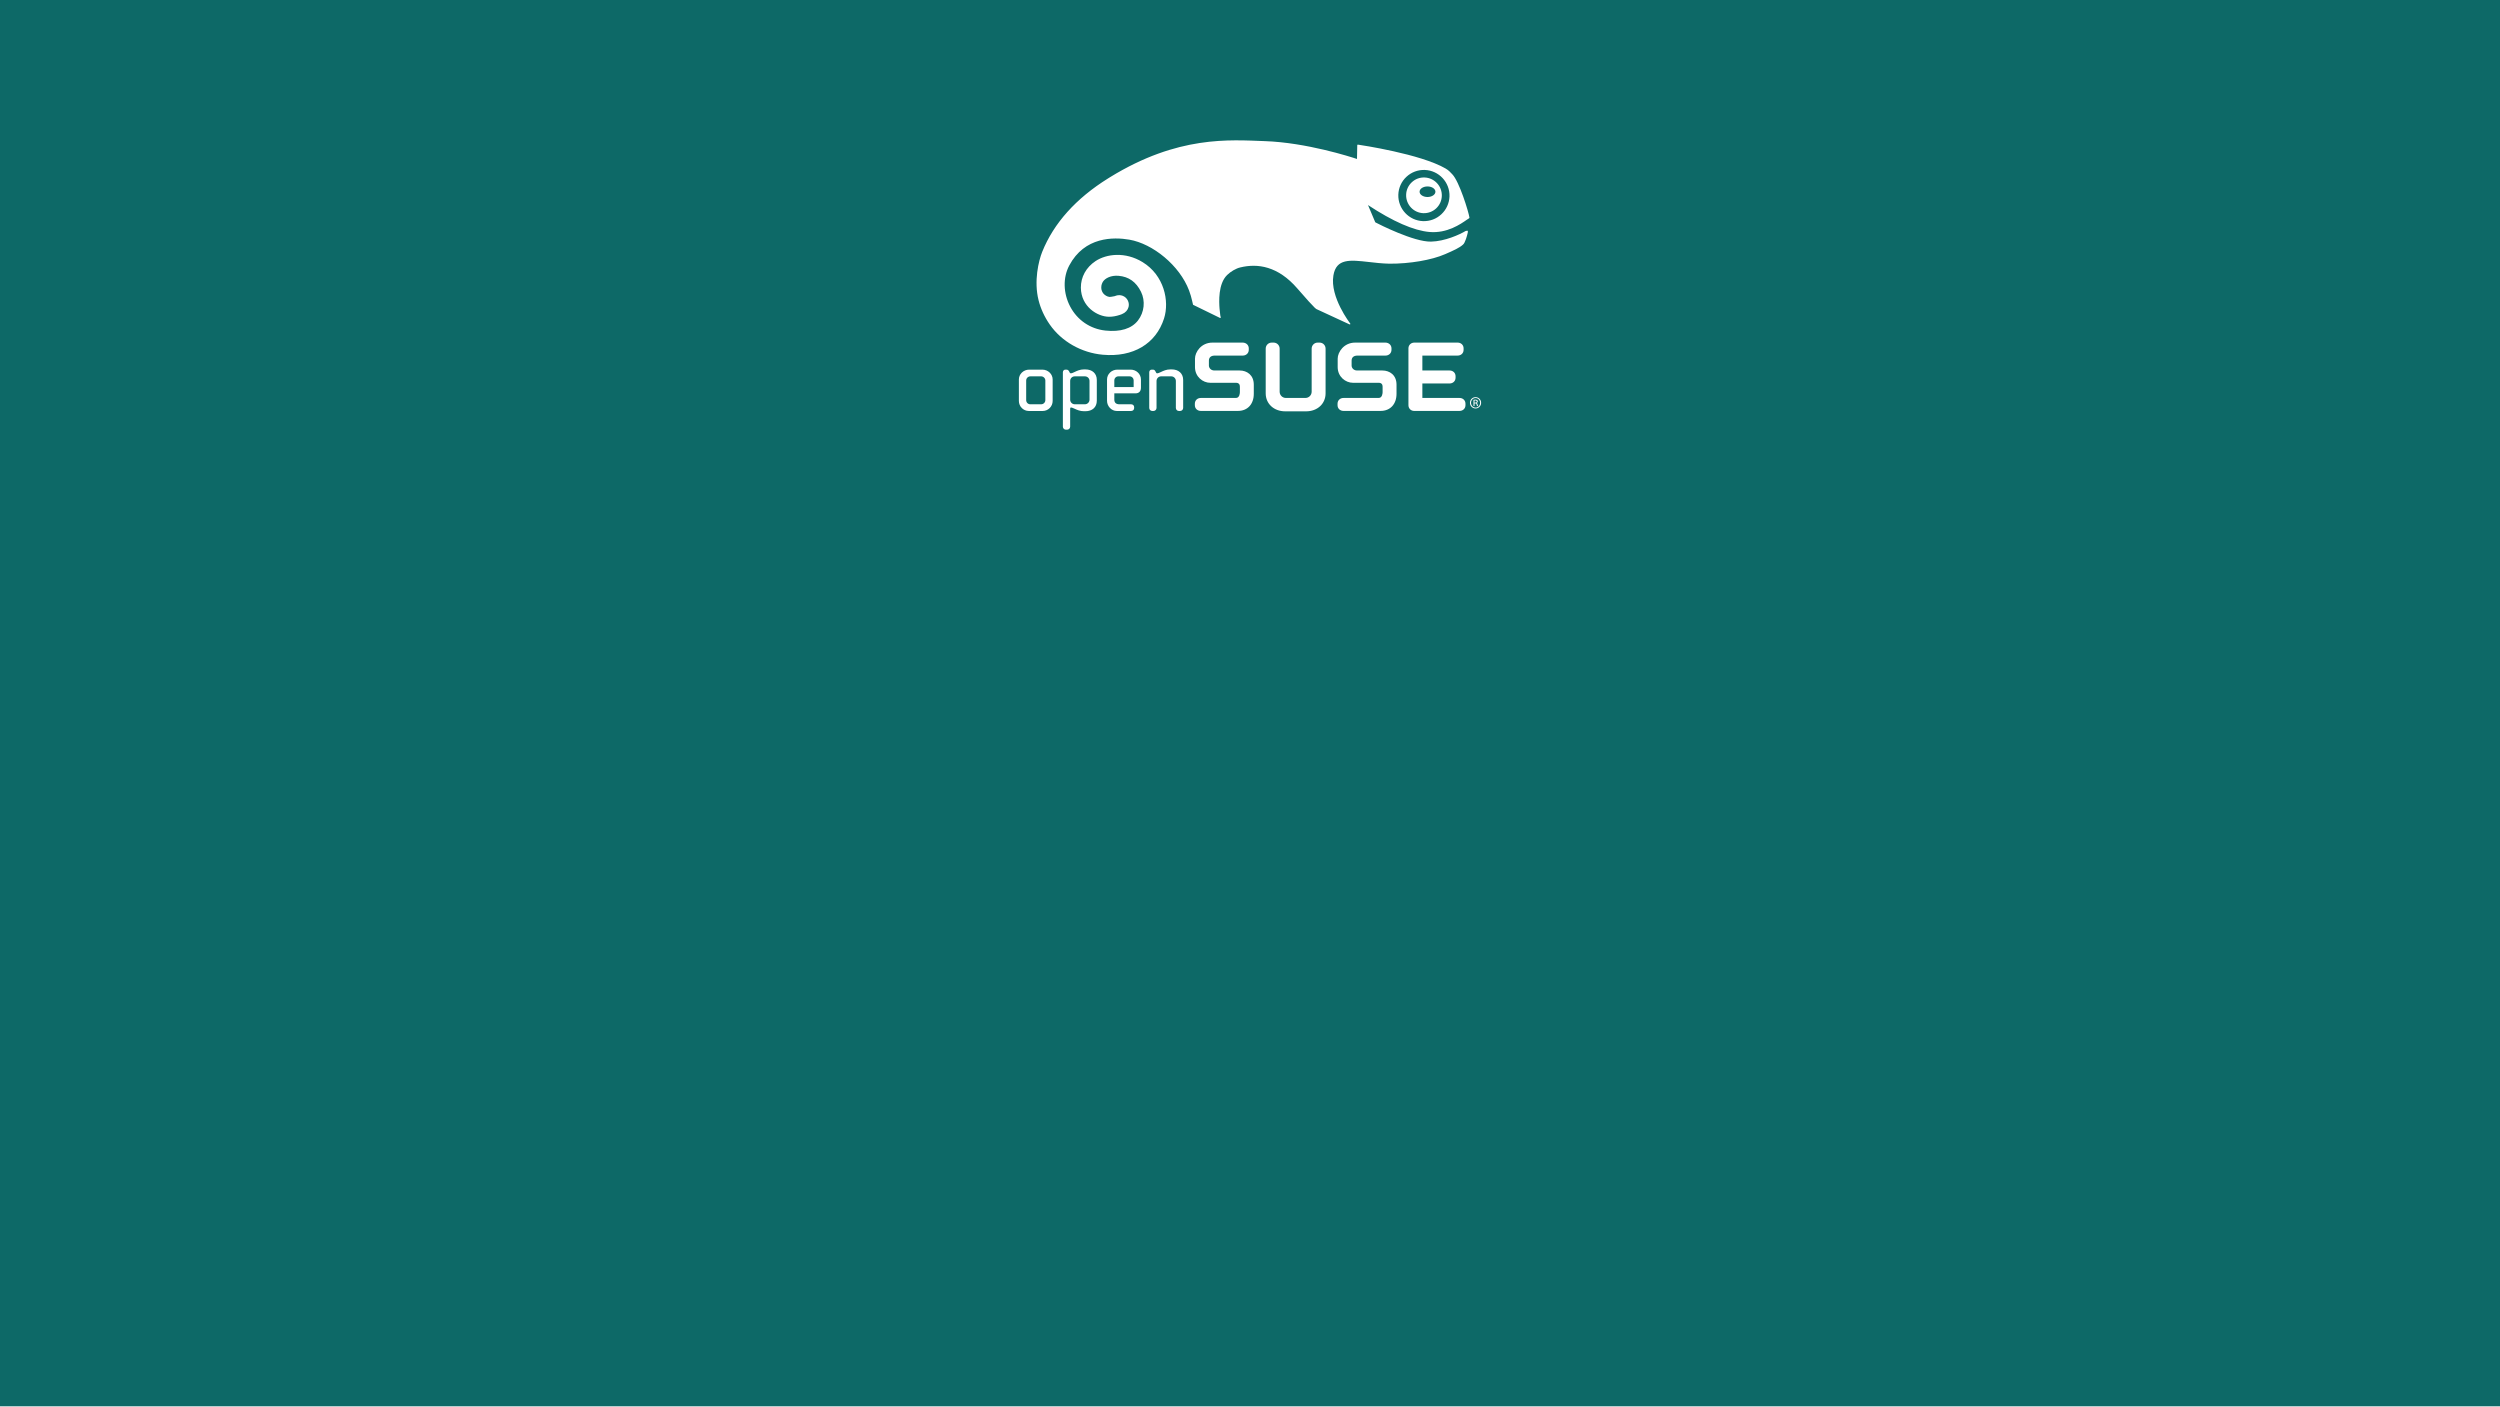
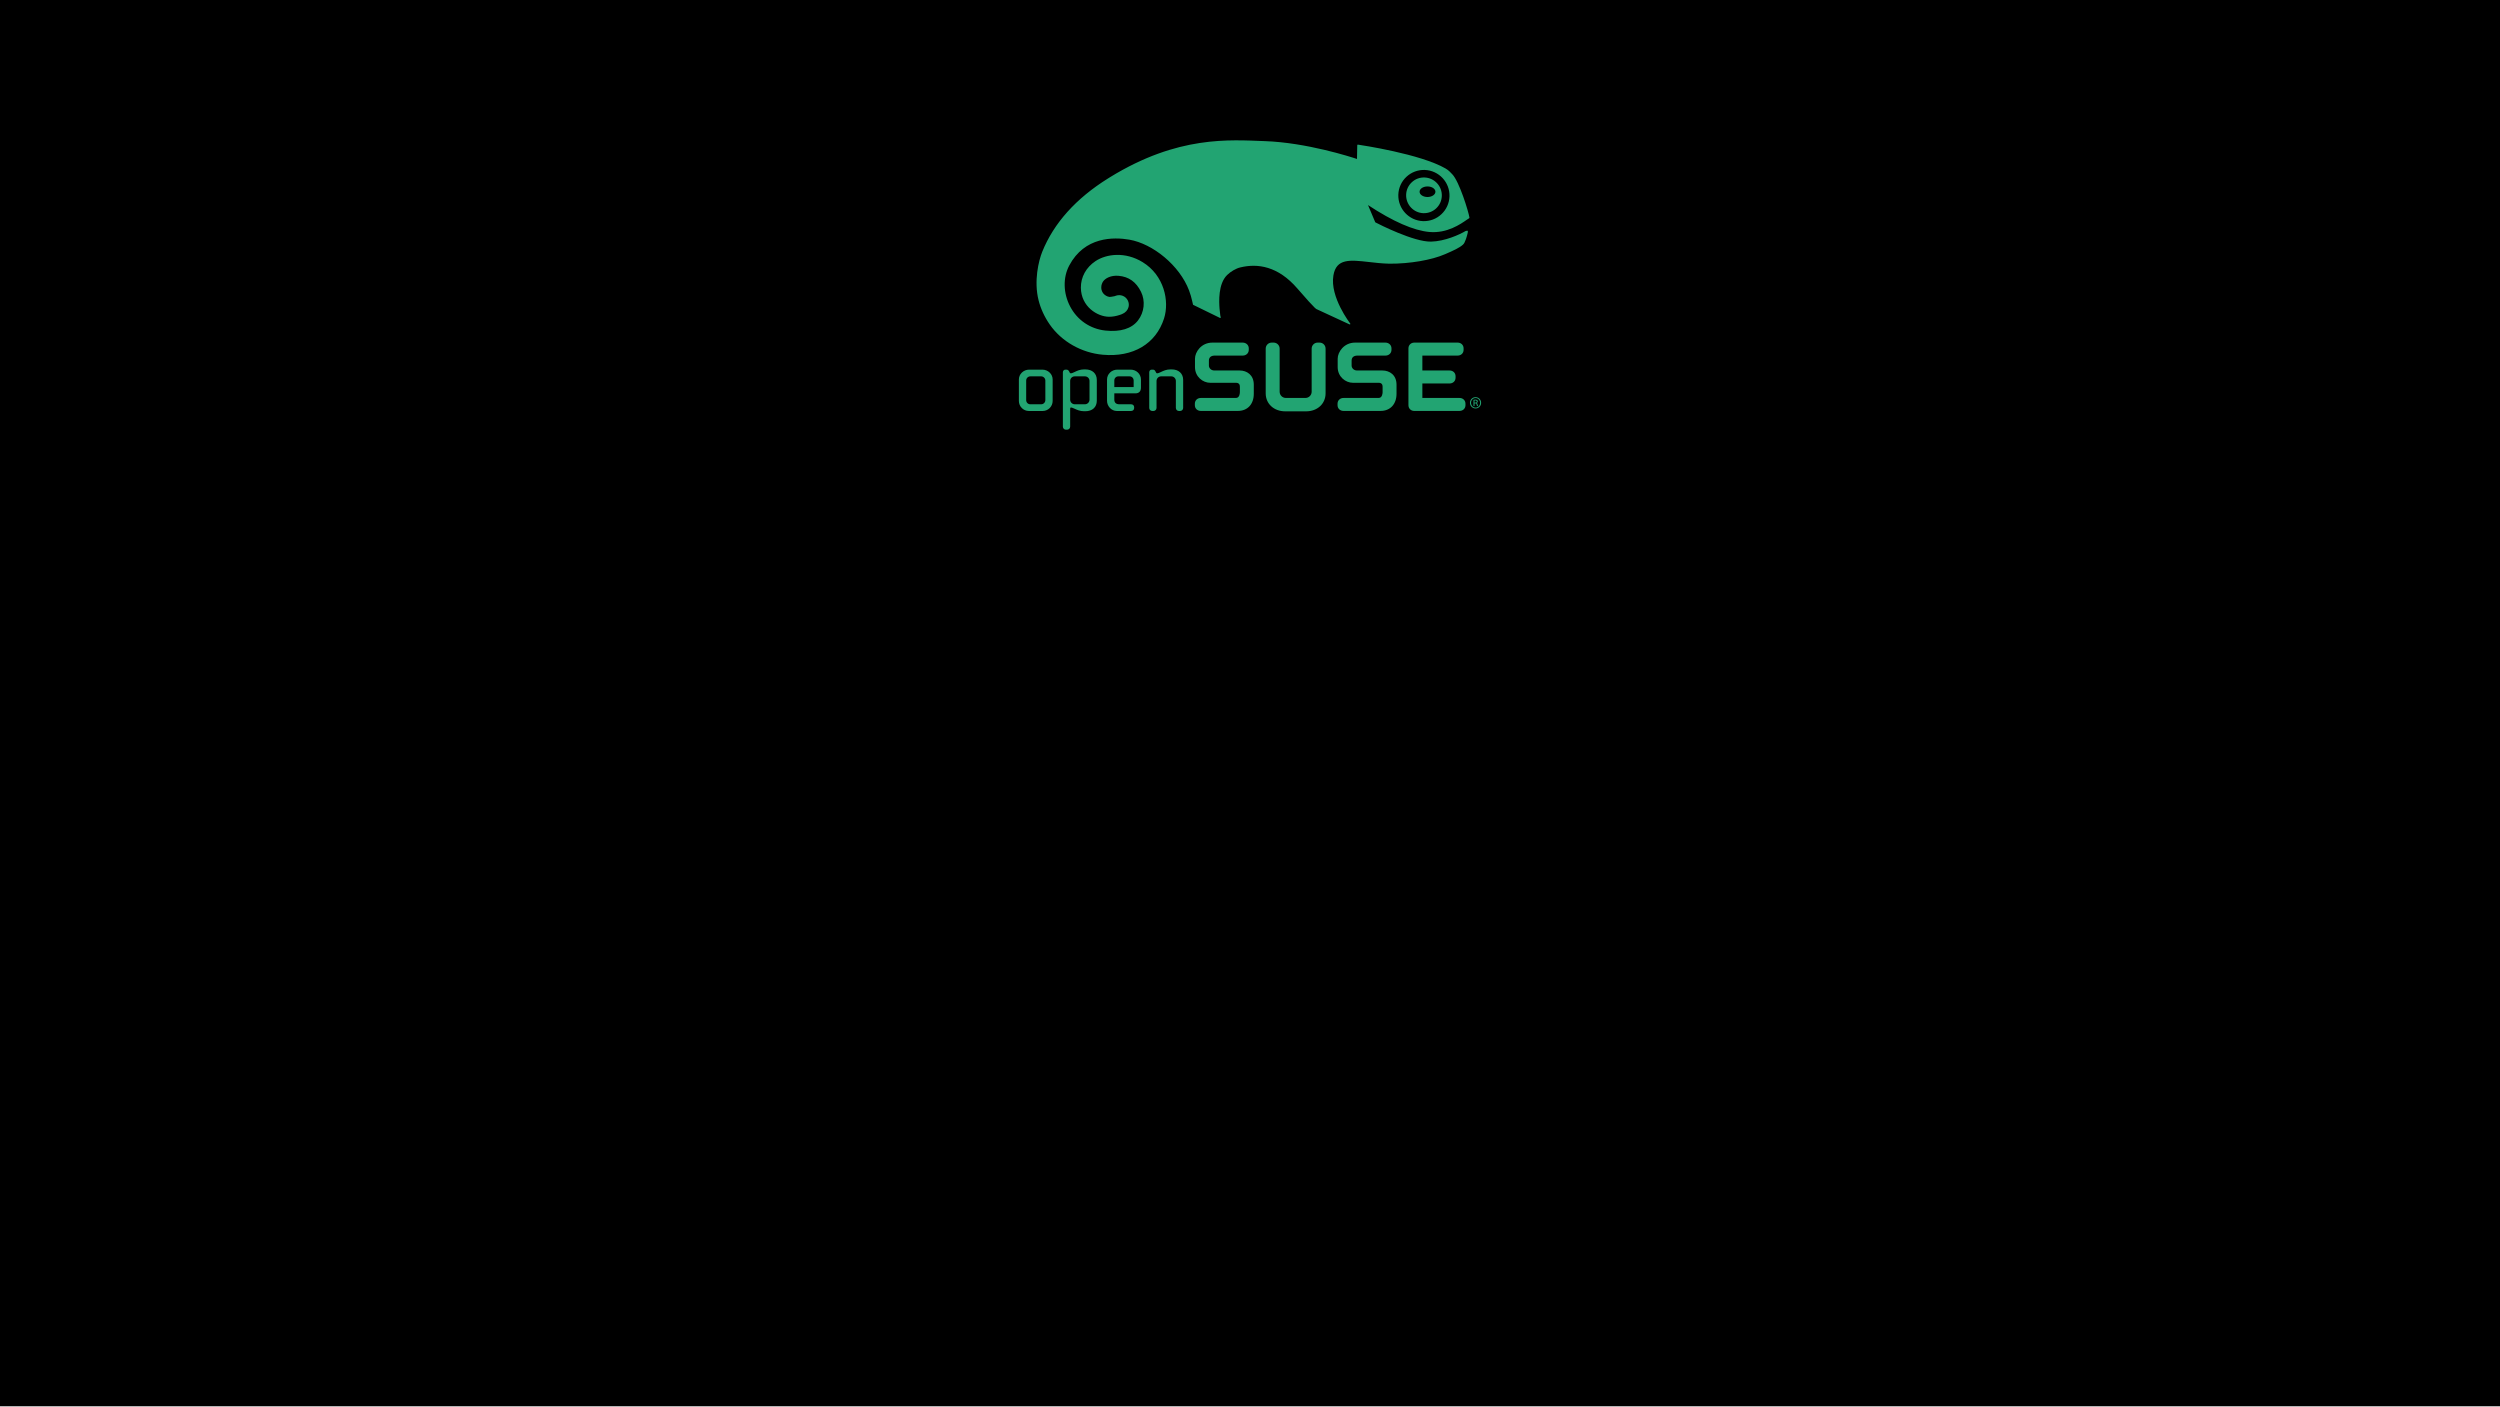
<svg xmlns="http://www.w3.org/2000/svg" version="1.1" x="0px" y="0px" viewBox="0 0 1920 1080" enable-background="new 0 0 1920 1200" xml:space="preserve" id="svg2" width="100%" height="100%">
  <defs id="defs56" />
  <g style="display:inline" id="layer2" transform="translate(0,-120)">
-     <g id="Layer_1" transform="translate(9.395227e-6,-3.6389667e-5)" style="fill:#0d6967;fill-opacity:1;display:inline">
-       <rect id="rect5" height="1212.2" width="1989.2" y="-12.2" x="-24.3" style="fill:#0d6967;fill-opacity:1" />
+     <g id="Layer_1" transform="translate(9.395227e-6,-3.6389667e-5)" style="fill:#000000;fill-opacity:1;display:inline">
+       <rect id="rect5" height="1212.2" width="1989.2" y="-12.2" x="-24.3" style="fill:#000000;fill-opacity:1" />
    </g>
  </g>
  <g style="display:inline" id="layer1" transform="translate(0,-120)">
-     <g style="display:inline" id="g5109" transform="matrix(1.109375,0,0,1.109375,550.9138,292.3527)">
-       <path clip-rule="evenodd" d="m 489.611,-32.49 c -3.311,-0.119 -6.451,1.051 -8.85,3.301 -2.399,2.25 -3.815,5.298 -3.915,8.599 -0.23,6.821 5.111,12.559 11.916,12.81 3.309,0.1 6.465,-1.07 8.878,-3.32 2.41,-2.261 3.795,-5.311 3.901,-8.599 0.23,-6.819 -5.109,-12.549 -11.93,-12.791 z m 2.02,13.512 c -3.031,0 -5.479,-1.64 -5.479,-3.65 0,-2.029 2.448,-3.66 5.479,-3.66 3.031,0 5.486,1.631 5.486,3.66 0,2.01 -2.457,3.65 -5.486,3.65 z m 27.153,15.799 c 0.805,-0.531 1.396,-0.972 1.645,-1.07 l 0.268,-0.419 c -0.68,-4.279 -7.059,-25.029 -11.884,-30.019 -1.329,-1.359 -2.394,-2.699 -4.55,-3.96 -17.454,-10.171 -58.863,-16.309 -60.803,-16.59 l -0.33,0.091 -0.124,0.3 c 0,0 -0.16,8.58 -0.184,9.539 -4.229,-1.421 -34.972,-11.351 -63.791,-12.351 -24.44,-0.859 -60.033,-4.02 -107.196,24.98 l -1.394,0.868 c -22.19,13.841 -37.51,30.91 -45.518,50.739 -2.511,6.24 -5.889,20.32 -2.541,33.569 1.442,5.791 4.13,11.611 7.755,16.82 8.194,11.77 21.944,19.58 36.749,20.899 20.904,1.87 36.733,-7.519 42.363,-25.099 3.871,-12.13 0,-29.928 -14.839,-39.008 -12.07,-7.391 -25.049,-5.711 -32.578,-0.73 -6.531,4.33 -10.23,11.06 -10.165,18.451 0.151,13.11 11.444,20.078 19.564,20.099 2.359,0 4.728,-0.41 7.399,-1.28 0.951,-0.289 1.845,-0.649 2.831,-1.259 l 0.309,-0.181 0.195,-0.13 -0.065,0.039 c 1.85,-1.261 2.964,-3.311 2.964,-5.511 0,-0.6 -0.084,-1.208 -0.256,-1.821 -0.959,-3.32 -4.239,-5.328 -7.638,-4.709 l -0.46,0.109 -0.621,0.189 -0.901,0.31 c -1.87,0.46 -3.269,0.5 -3.569,0.51 -0.951,-0.061 -5.625,-1.461 -5.625,-6.58 v -0.07 c 0,-1.88 0.754,-3.199 1.17,-3.92 1.454,-2.28 5.435,-4.518 10.814,-4.05 7.059,0.61 12.149,4.23 15.52,11.06 3.129,6.349 2.31,14.159 -2.11,19.88 -4.39,5.668 -12.205,8.078 -22.598,6.959 -10.481,-1.159 -19.34,-7.191 -24.303,-16.579 -4.856,-9.178 -5.121,-20.059 -0.686,-28.418 10.609,-20.029 30.649,-19.82 41.637,-17.921 16.26,2.82 34.758,17.819 41.319,35.139 1.059,2.761 1.599,4.949 2.071,6.951 l 0.709,2.99 18.37,8.969 0.24,0.181 0.446,-0.04 0.081,-0.53 c -0.114,-0.41 -0.381,-0.789 -0.805,-5.93 -0.349,-4.562 -1.059,-17.051 5.228,-23.24 2.441,-2.419 6.161,-4.578 9.099,-5.269 12.04,-2.941 26.159,-0.912 39.507,14.539 6.91,7.98 10.279,11.619 11.97,13.249 l 0.589,0.531 0.695,0.519 c 0.554,0.302 22.954,10.621 22.954,10.621 l 0.461,-0.111 0.01,-0.479 c -0.149,-0.17 -14.199,-18.328 -11.698,-33.279 1.97,-11.909 11.447,-10.83 24.558,-9.35 4.279,0.5 9.152,1.059 14.196,1.171 14.084,0.09 29.254,-2.511 38.604,-6.601 6.049,-2.629 9.909,-4.379 12.328,-6.579 0.87,-0.721 1.321,-1.891 1.791,-3.15 l 0.33,-0.831 c 0.391,-1.021 0.966,-3.171 1.219,-4.35 0.102,-0.519 0.161,-1.068 -0.209,-1.359 l -1.294,0.24 c -4.106,2.471 -14.369,7.151 -23.965,7.35 -11.914,0.24 -35.898,-11.981 -38.399,-13.28 l -0.24,-0.279 c -0.589,-1.44 -4.19,-9.95 -4.96,-11.749 17.27,11.379 31.594,17.668 42.559,18.638 12.207,1.087 21.721,-5.574 25.785,-8.422 z m -47.347,-17.439 c 0.175,-4.73 2.155,-9.12 5.614,-12.34 3.46,-3.231 7.975,-4.9 12.708,-4.749 9.76,0.349 17.43,8.589 17.095,18.338 -0.184,4.73 -2.164,9.12 -5.614,12.33 -3.46,3.25 -7.964,4.92 -12.719,4.76 -9.75,-0.359 -17.41,-8.58 -17.084,-18.338 z" id="Geeko" style="fill:#ffffff;fill-opacity:1;fill-rule:evenodd" />
-       <path d="m 342.733,81.816 c -7.784,0 -12.065,6.58 -12.065,11.13 v 5.84 c 0,6.7 5.474,10.851 10.549,10.851 h 17.819 c 2.245,0 2.715,1.47 2.715,2.71 v 3.769 c 0,0.4 -0.081,4.02 -2.715,4.02 h -24.303 c -2.415,0 -4.16,1.68 -4.16,3.979 v 1.042 c 0,2.291 1.745,3.96 4.16,3.96 h 25.624 c 6.698,0 11.02,-4.66 11.02,-11.879 v -6.302 c 0,-6.779 -4.87,-9.809 -9.706,-9.809 h -17.533 c -2.64,0 -3.836,-1.98 -3.836,-3.38 v -3.48 c 0,-2.191 1.464,-3.46 4.025,-3.46 h 19.408 c 2.38,0 4.171,-1.71 4.171,-3.971 v -1.04 c 0,-2.269 -1.821,-3.981 -4.251,-3.981 h -20.922 z" id="path7-7" style="fill:#ffffff;fill-opacity:1" />
-       <path d="m 415.595,81.816 c -2.301,0 -4.155,1.87 -4.155,4.171 v 29.838 c 0,2.39 -1.95,4.311 -4.311,4.311 h -13.545 c -2.369,0 -4.309,-1.92 -4.309,-4.311 V 85.986 c 0,-2.301 -1.87,-4.171 -4.169,-4.171 h -1.31 c -2.334,0 -4.171,1.842 -4.171,4.171 V 116.954 c 0,7.21 5.674,12.44 13.489,12.44 h 14.485 c 7.805,0 13.475,-5.228 13.475,-12.44 V 85.986 c 0,-2.329 -1.829,-4.171 -4.16,-4.171 h -1.319 z" id="path9-5" style="fill:#ffffff;fill-opacity:1" />
-       <path d="m 441.527,81.816 c -7.78,0 -12.073,6.58 -12.073,11.13 v 5.84 c 0,6.7 5.484,10.851 10.563,10.851 h 17.814 c 2.248,0 2.72,1.47 2.72,2.71 v 3.769 c 0,0.4 -0.081,4.02 -2.72,4.02 h -24.314 c -2.405,0 -4.16,1.68 -4.16,3.979 v 1.042 c 0,2.291 1.756,3.96 4.16,3.96 h 25.633 c 6.7,0 11.04,-4.66 11.04,-11.879 v -6.302 c 0,-6.779 -4.885,-9.809 -9.72,-9.809 h -17.533 c -2.647,0 -3.839,-1.98 -3.839,-3.38 v -3.48 c 0,-2.191 1.464,-3.46 4.025,-3.46 h 19.419 c 2.375,0 4.158,-1.71 4.158,-3.971 v -1.04 c 0,-2.269 -1.819,-3.981 -4.26,-3.981 h -20.913 z" id="path11-9" style="fill:#ffffff;fill-opacity:1" />
-       <path d="m 482.492,81.816 c -2.31,0 -4.055,1.712 -4.055,3.981 v 39.358 c 0,2.259 1.705,3.96 3.964,3.96 h 31.364 c 2.415,0 4.16,-1.67 4.16,-3.96 v -1.042 c 0,-2.299 -1.745,-3.979 -4.16,-3.979 0,0 -24.533,0 -25.687,0 0,-1.021 0,-9.011 0,-10.02 1.143,0 18.822,0 18.822,0 2.41,0 4.16,-1.691 4.16,-3.981 v -1.04 c 0,-2.301 -1.75,-3.971 -4.16,-3.971 0,0 -17.679,0 -18.822,0 0,-1.03 0,-9.29 0,-10.32 1.143,0 24.382,0 24.382,0 2.406,0 4.16,-1.659 4.16,-3.971 v -1.04 c 0,-2.301 -1.754,-3.981 -4.16,-3.981 h -29.968 z" id="path13-2" style="fill:#ffffff;fill-opacity:1" />
-       <g id="g15-2" style="fill:#ffffff;fill-opacity:1" transform="matrix(1.753857,0,0,1.753857,-645.7061,-608.669)">
-         <path d="m 491.254,404.369 c -2.241,0 -4.065,1.744 -4.065,3.894 v 8.461 c 0,2.184 1.765,3.963 3.929,3.963 h 5.473 c 2.164,0 3.929,-1.779 3.929,-3.963 v -8.461 c 0,-2.149 -1.825,-3.894 -4.065,-3.894 h -5.201 z m -1.184,12.019 v -7.726 c 0,-0.906 0.744,-1.647 1.654,-1.647 h 4.264 c 0.89,0 1.648,0.758 1.648,1.647 v 7.726 c 0,0.912 -0.738,1.653 -1.648,1.653 h -4.296 c -0.912,0 -1.622,-0.725 -1.622,-1.653 z" id="path17-8" style="fill:#ffffff;fill-opacity:1" />
-         <path d="m 512.91,404.271 c -1.578,0 -2.768,0.564 -3.723,1.026 -0.582,0.279 -1.086,0.52 -1.477,0.52 -0.177,0 -0.328,-0.08 -0.408,-0.211 l -0.364,-0.696 c -0.091,-0.183 -0.456,-0.541 -0.907,-0.541 h -0.541 c -0.52,0 -0.936,0.467 -0.936,1.037 v 21.461 c 0,0.673 0.531,1.203 1.203,1.203 h 0.468 c 0.667,0 1.209,-0.536 1.209,-1.203 v -7.121 c 0,-0.211 0.137,-0.439 0.276,-0.439 0.391,0 0.895,0.229 1.477,0.496 0.955,0.439 2.145,0.98 3.723,0.98 h 0.505 c 2.794,0 4.532,-1.597 4.532,-4.162 v -8.192 c 0,-2.526 -1.775,-4.157 -4.532,-4.157 h -0.505 z m -5.475,11.952 v -7.39 c 0,-1.021 0.798,-1.818 1.818,-1.818 h 3.997 c 1.021,0 1.818,0.798 1.818,1.818 v 7.39 c 0,1.003 -0.818,1.818 -1.818,1.818 h -3.997 c -1.001,0 -1.818,-0.815 -1.818,-1.818 z" id="path19-9" style="fill:#ffffff;fill-opacity:1" />
-         <path d="m 526.044,404.369 c -2.241,0 -4.06,1.744 -4.06,3.894 v 8.398 c 0,2.178 1.768,4.025 3.854,4.025 h 5.647 c 0.698,0 1.203,-0.484 1.203,-1.141 v -0.37 c 0,-0.661 -0.505,-1.135 -1.203,-1.135 h -4.639 c -1.3,0 -1.986,-0.639 -1.986,-1.854 0,0 0,-2.115 0,-2.457 0.379,0 8.369,0 8.369,0 1.346,0 2.142,-0.821 2.142,-2.212 v -3.256 c 0,-2.149 -1.822,-3.894 -4.054,-3.894 h -5.273 z m -1.183,4.265 c 0,-0.907 0.713,-1.619 1.621,-1.619 h 4.396 c 0.906,0 1.613,0.712 1.613,1.619 0,0 0,2.28 0,2.622 -0.364,0 -7.258,0 -7.631,0 10e-4,-0.342 10e-4,-2.622 10e-4,-2.622 z" id="path21-7" style="fill:#ffffff;fill-opacity:1" />
-         <path d="m 546.997,404.271 c -1.573,0 -2.76,0.564 -3.718,1.021 -0.596,0.28 -1.105,0.525 -1.521,0.525 -0.183,0 -0.257,-0.023 -0.399,-0.269 l -0.331,-0.604 c -0.19,-0.382 -0.513,-0.575 -0.949,-0.575 h -0.465 c -0.562,0 -0.972,0.438 -0.972,1.037 v 14.077 c 0,0.667 0.527,1.203 1.206,1.203 h 0.465 c 0.667,0 1.211,-0.542 1.211,-1.203 v -10.65 c 0,-0.998 0.815,-1.818 1.813,-1.818 h 3.999 c 1.001,0 1.816,0.82 1.816,1.818 v 10.65 c 0,0.667 0.53,1.203 1.203,1.203 h 0.47 c 0.667,0 1.209,-0.542 1.209,-1.203 v -11.055 c 0,-2.526 -1.776,-4.157 -4.535,-4.157 h -0.502 z" id="path23-3" style="fill:#ffffff;fill-opacity:1" />
+     <g style="display:inline;fill:#22a472;fill-opacity:1" id="g5109" transform="matrix(1.109375,0,0,1.109375,550.9138,292.3527)">
+       <path clip-rule="evenodd" d="m 489.611,-32.49 c -3.311,-0.119 -6.451,1.051 -8.85,3.301 -2.399,2.25 -3.815,5.298 -3.915,8.599 -0.23,6.821 5.111,12.559 11.916,12.81 3.309,0.1 6.465,-1.07 8.878,-3.32 2.41,-2.261 3.795,-5.311 3.901,-8.599 0.23,-6.819 -5.109,-12.549 -11.93,-12.791 z m 2.02,13.512 c -3.031,0 -5.479,-1.64 -5.479,-3.65 0,-2.029 2.448,-3.66 5.479,-3.66 3.031,0 5.486,1.631 5.486,3.66 0,2.01 -2.457,3.65 -5.486,3.65 z m 27.153,15.799 c 0.805,-0.531 1.396,-0.972 1.645,-1.07 l 0.268,-0.419 c -0.68,-4.279 -7.059,-25.029 -11.884,-30.019 -1.329,-1.359 -2.394,-2.699 -4.55,-3.96 -17.454,-10.171 -58.863,-16.309 -60.803,-16.59 l -0.33,0.091 -0.124,0.3 c 0,0 -0.16,8.58 -0.184,9.539 -4.229,-1.421 -34.972,-11.351 -63.791,-12.351 -24.44,-0.859 -60.033,-4.02 -107.196,24.98 l -1.394,0.868 c -22.19,13.841 -37.51,30.91 -45.518,50.739 -2.511,6.24 -5.889,20.32 -2.541,33.569 1.442,5.791 4.13,11.611 7.755,16.82 8.194,11.77 21.944,19.58 36.749,20.899 20.904,1.87 36.733,-7.519 42.363,-25.099 3.871,-12.13 0,-29.928 -14.839,-39.008 -12.07,-7.391 -25.049,-5.711 -32.578,-0.73 -6.531,4.33 -10.23,11.06 -10.165,18.451 0.151,13.11 11.444,20.078 19.564,20.099 2.359,0 4.728,-0.41 7.399,-1.28 0.951,-0.289 1.845,-0.649 2.831,-1.259 l 0.309,-0.181 0.195,-0.13 -0.065,0.039 c 1.85,-1.261 2.964,-3.311 2.964,-5.511 0,-0.6 -0.084,-1.208 -0.256,-1.821 -0.959,-3.32 -4.239,-5.328 -7.638,-4.709 l -0.46,0.109 -0.621,0.189 -0.901,0.31 c -1.87,0.46 -3.269,0.5 -3.569,0.51 -0.951,-0.061 -5.625,-1.461 -5.625,-6.58 v -0.07 c 0,-1.88 0.754,-3.199 1.17,-3.92 1.454,-2.28 5.435,-4.518 10.814,-4.05 7.059,0.61 12.149,4.23 15.52,11.06 3.129,6.349 2.31,14.159 -2.11,19.88 -4.39,5.668 -12.205,8.078 -22.598,6.959 -10.481,-1.159 -19.34,-7.191 -24.303,-16.579 -4.856,-9.178 -5.121,-20.059 -0.686,-28.418 10.609,-20.029 30.649,-19.82 41.637,-17.921 16.26,2.82 34.758,17.819 41.319,35.139 1.059,2.761 1.599,4.949 2.071,6.951 l 0.709,2.99 18.37,8.969 0.24,0.181 0.446,-0.04 0.081,-0.53 c -0.114,-0.41 -0.381,-0.789 -0.805,-5.93 -0.349,-4.562 -1.059,-17.051 5.228,-23.24 2.441,-2.419 6.161,-4.578 9.099,-5.269 12.04,-2.941 26.159,-0.912 39.507,14.539 6.91,7.98 10.279,11.619 11.97,13.249 l 0.589,0.531 0.695,0.519 c 0.554,0.302 22.954,10.621 22.954,10.621 l 0.461,-0.111 0.01,-0.479 c -0.149,-0.17 -14.199,-18.328 -11.698,-33.279 1.97,-11.909 11.447,-10.83 24.558,-9.35 4.279,0.5 9.152,1.059 14.196,1.171 14.084,0.09 29.254,-2.511 38.604,-6.601 6.049,-2.629 9.909,-4.379 12.328,-6.579 0.87,-0.721 1.321,-1.891 1.791,-3.15 l 0.33,-0.831 c 0.391,-1.021 0.966,-3.171 1.219,-4.35 0.102,-0.519 0.161,-1.068 -0.209,-1.359 l -1.294,0.24 c -4.106,2.471 -14.369,7.151 -23.965,7.35 -11.914,0.24 -35.898,-11.981 -38.399,-13.28 l -0.24,-0.279 c -0.589,-1.44 -4.19,-9.95 -4.96,-11.749 17.27,11.379 31.594,17.668 42.559,18.638 12.207,1.087 21.721,-5.574 25.785,-8.422 z m -47.347,-17.439 c 0.175,-4.73 2.155,-9.12 5.614,-12.34 3.46,-3.231 7.975,-4.9 12.708,-4.749 9.76,0.349 17.43,8.589 17.095,18.338 -0.184,4.73 -2.164,9.12 -5.614,12.33 -3.46,3.25 -7.964,4.92 -12.719,4.76 -9.75,-0.359 -17.41,-8.58 -17.084,-18.338 z" id="Geeko" style="fill:#22a472;fill-opacity:1;fill-rule:evenodd" />
+       <path d="m 342.733,81.816 c -7.784,0 -12.065,6.58 -12.065,11.13 v 5.84 c 0,6.7 5.474,10.851 10.549,10.851 h 17.819 c 2.245,0 2.715,1.47 2.715,2.71 v 3.769 c 0,0.4 -0.081,4.02 -2.715,4.02 h -24.303 c -2.415,0 -4.16,1.68 -4.16,3.979 v 1.042 c 0,2.291 1.745,3.96 4.16,3.96 h 25.624 c 6.698,0 11.02,-4.66 11.02,-11.879 v -6.302 c 0,-6.779 -4.87,-9.809 -9.706,-9.809 h -17.533 c -2.64,0 -3.836,-1.98 -3.836,-3.38 v -3.48 c 0,-2.191 1.464,-3.46 4.025,-3.46 h 19.408 c 2.38,0 4.171,-1.71 4.171,-3.971 v -1.04 c 0,-2.269 -1.821,-3.981 -4.251,-3.981 h -20.922 z" id="path7-7" style="fill:#22a472;fill-opacity:1" />
+       <path d="m 415.595,81.816 c -2.301,0 -4.155,1.87 -4.155,4.171 v 29.838 c 0,2.39 -1.95,4.311 -4.311,4.311 h -13.545 c -2.369,0 -4.309,-1.92 -4.309,-4.311 V 85.986 c 0,-2.301 -1.87,-4.171 -4.169,-4.171 h -1.31 c -2.334,0 -4.171,1.842 -4.171,4.171 V 116.954 c 0,7.21 5.674,12.44 13.489,12.44 h 14.485 c 7.805,0 13.475,-5.228 13.475,-12.44 V 85.986 c 0,-2.329 -1.829,-4.171 -4.16,-4.171 h -1.319 z" id="path9-5" style="fill:#22a472;fill-opacity:1" />
+       <path d="m 441.527,81.816 c -7.78,0 -12.073,6.58 -12.073,11.13 v 5.84 c 0,6.7 5.484,10.851 10.563,10.851 h 17.814 c 2.248,0 2.72,1.47 2.72,2.71 v 3.769 c 0,0.4 -0.081,4.02 -2.72,4.02 h -24.314 c -2.405,0 -4.16,1.68 -4.16,3.979 v 1.042 c 0,2.291 1.756,3.96 4.16,3.96 h 25.633 c 6.7,0 11.04,-4.66 11.04,-11.879 v -6.302 c 0,-6.779 -4.885,-9.809 -9.72,-9.809 h -17.533 c -2.647,0 -3.839,-1.98 -3.839,-3.38 v -3.48 c 0,-2.191 1.464,-3.46 4.025,-3.46 h 19.419 c 2.375,0 4.158,-1.71 4.158,-3.971 v -1.04 c 0,-2.269 -1.819,-3.981 -4.26,-3.981 h -20.913 z" id="path11-9" style="fill:#22a472;fill-opacity:1" />
+       <path d="m 482.492,81.816 c -2.31,0 -4.055,1.712 -4.055,3.981 v 39.358 c 0,2.259 1.705,3.96 3.964,3.96 h 31.364 c 2.415,0 4.16,-1.67 4.16,-3.96 v -1.042 c 0,-2.299 -1.745,-3.979 -4.16,-3.979 0,0 -24.533,0 -25.687,0 0,-1.021 0,-9.011 0,-10.02 1.143,0 18.822,0 18.822,0 2.41,0 4.16,-1.691 4.16,-3.981 v -1.04 c 0,-2.301 -1.75,-3.971 -4.16,-3.971 0,0 -17.679,0 -18.822,0 0,-1.03 0,-9.29 0,-10.32 1.143,0 24.382,0 24.382,0 2.406,0 4.16,-1.659 4.16,-3.971 v -1.04 c 0,-2.301 -1.754,-3.981 -4.16,-3.981 h -29.968 z" id="path13-2" style="fill:#22a472;fill-opacity:1" />
+       <g id="g15-2" style="fill:#22a472;fill-opacity:1" transform="matrix(1.753857,0,0,1.753857,-645.7061,-608.669)">
+         <path d="m 491.254,404.369 c -2.241,0 -4.065,1.744 -4.065,3.894 v 8.461 c 0,2.184 1.765,3.963 3.929,3.963 h 5.473 c 2.164,0 3.929,-1.779 3.929,-3.963 v -8.461 c 0,-2.149 -1.825,-3.894 -4.065,-3.894 h -5.201 z m -1.184,12.019 v -7.726 c 0,-0.906 0.744,-1.647 1.654,-1.647 h 4.264 c 0.89,0 1.648,0.758 1.648,1.647 v 7.726 c 0,0.912 -0.738,1.653 -1.648,1.653 h -4.296 c -0.912,0 -1.622,-0.725 -1.622,-1.653 z" id="path17-8" style="fill:#22a472;fill-opacity:1" />
+         <path d="m 512.91,404.271 c -1.578,0 -2.768,0.564 -3.723,1.026 -0.582,0.279 -1.086,0.52 -1.477,0.52 -0.177,0 -0.328,-0.08 -0.408,-0.211 l -0.364,-0.696 c -0.091,-0.183 -0.456,-0.541 -0.907,-0.541 h -0.541 c -0.52,0 -0.936,0.467 -0.936,1.037 v 21.461 c 0,0.673 0.531,1.203 1.203,1.203 h 0.468 c 0.667,0 1.209,-0.536 1.209,-1.203 v -7.121 c 0,-0.211 0.137,-0.439 0.276,-0.439 0.391,0 0.895,0.229 1.477,0.496 0.955,0.439 2.145,0.98 3.723,0.98 h 0.505 c 2.794,0 4.532,-1.597 4.532,-4.162 v -8.192 c 0,-2.526 -1.775,-4.157 -4.532,-4.157 h -0.505 z m -5.475,11.952 v -7.39 c 0,-1.021 0.798,-1.818 1.818,-1.818 h 3.997 c 1.021,0 1.818,0.798 1.818,1.818 v 7.39 c 0,1.003 -0.818,1.818 -1.818,1.818 h -3.997 c -1.001,0 -1.818,-0.815 -1.818,-1.818 z" id="path19-9" style="fill:#22a472;fill-opacity:1" />
+         <path d="m 526.044,404.369 c -2.241,0 -4.06,1.744 -4.06,3.894 v 8.398 c 0,2.178 1.768,4.025 3.854,4.025 h 5.647 c 0.698,0 1.203,-0.484 1.203,-1.141 v -0.37 c 0,-0.661 -0.505,-1.135 -1.203,-1.135 h -4.639 c -1.3,0 -1.986,-0.639 -1.986,-1.854 0,0 0,-2.115 0,-2.457 0.379,0 8.369,0 8.369,0 1.346,0 2.142,-0.821 2.142,-2.212 v -3.256 c 0,-2.149 -1.822,-3.894 -4.054,-3.894 h -5.273 z m -1.183,4.265 c 0,-0.907 0.713,-1.619 1.621,-1.619 h 4.396 c 0.906,0 1.613,0.712 1.613,1.619 0,0 0,2.28 0,2.622 -0.364,0 -7.258,0 -7.631,0 10e-4,-0.342 10e-4,-2.622 10e-4,-2.622 z" id="path21-7" style="fill:#22a472;fill-opacity:1" />
+         <path d="m 546.997,404.271 c -1.573,0 -2.76,0.564 -3.718,1.021 -0.596,0.28 -1.105,0.525 -1.521,0.525 -0.183,0 -0.257,-0.023 -0.399,-0.269 l -0.331,-0.604 c -0.19,-0.382 -0.513,-0.575 -0.949,-0.575 h -0.465 c -0.562,0 -0.972,0.438 -0.972,1.037 v 14.077 c 0,0.667 0.527,1.203 1.206,1.203 h 0.465 c 0.667,0 1.211,-0.542 1.211,-1.203 v -10.65 c 0,-0.998 0.815,-1.818 1.813,-1.818 h 3.999 c 1.001,0 1.816,0.82 1.816,1.818 v 10.65 c 0,0.667 0.53,1.203 1.203,1.203 h 0.47 c 0.667,0 1.209,-0.542 1.209,-1.203 v -11.055 c 0,-2.526 -1.776,-4.157 -4.535,-4.157 h -0.502 z" id="path23-3" style="fill:#22a472;fill-opacity:1" />
      </g>
-       <g id="g25-6" style="fill:#ffffff;fill-opacity:1" transform="matrix(1.753857,0,0,1.753857,-645.7061,-608.669)">
-         <path d="m 667.456,415.229 c 1.218,0 2.188,0.99 2.188,2.229 0,1.257 -0.971,2.237 -2.198,2.237 -1.218,0 -2.208,-0.98 -2.208,-2.237 0,-1.238 0.99,-2.229 2.208,-2.229 h 0.01 z m -0.01,0.346 c -0.98,0 -1.782,0.842 -1.782,1.882 0,1.06 0.802,1.891 1.792,1.891 0.99,0.011 1.782,-0.831 1.782,-1.881 0,-1.05 -0.792,-1.892 -1.782,-1.892 h -0.01 z m -0.416,3.179 h -0.396 v -2.485 c 0.208,-0.03 0.406,-0.06 0.703,-0.06 0.377,0 0.624,0.079 0.772,0.188 0.149,0.108 0.229,0.276 0.229,0.515 0,0.326 -0.218,0.524 -0.485,0.604 v 0.021 c 0.218,0.039 0.366,0.237 0.416,0.604 0.06,0.387 0.118,0.535 0.158,0.614 h -0.416 c -0.06,-0.079 -0.119,-0.307 -0.168,-0.634 -0.06,-0.316 -0.218,-0.436 -0.535,-0.436 h -0.277 v 1.069 z m 0,-1.377 h 0.287 c 0.327,0 0.604,-0.118 0.604,-0.426 0,-0.218 -0.158,-0.436 -0.604,-0.436 -0.129,0 -0.218,0.01 -0.287,0.021 v 0.841 z" id="path27-1" style="fill:#ffffff;fill-opacity:1" />
+       <g id="g25-6" style="fill:#22a472;fill-opacity:1" transform="matrix(1.753857,0,0,1.753857,-645.7061,-608.669)">
+         <path d="m 667.456,415.229 c 1.218,0 2.188,0.99 2.188,2.229 0,1.257 -0.971,2.237 -2.198,2.237 -1.218,0 -2.208,-0.98 -2.208,-2.237 0,-1.238 0.99,-2.229 2.208,-2.229 h 0.01 z m -0.01,0.346 c -0.98,0 -1.782,0.842 -1.782,1.882 0,1.06 0.802,1.891 1.792,1.891 0.99,0.011 1.782,-0.831 1.782,-1.881 0,-1.05 -0.792,-1.892 -1.782,-1.892 h -0.01 z m -0.416,3.179 h -0.396 v -2.485 c 0.208,-0.03 0.406,-0.06 0.703,-0.06 0.377,0 0.624,0.079 0.772,0.188 0.149,0.108 0.229,0.276 0.229,0.515 0,0.326 -0.218,0.524 -0.485,0.604 v 0.021 c 0.218,0.039 0.366,0.237 0.416,0.604 0.06,0.387 0.118,0.535 0.158,0.614 h -0.416 c -0.06,-0.079 -0.119,-0.307 -0.168,-0.634 -0.06,-0.316 -0.218,-0.436 -0.535,-0.436 h -0.277 v 1.069 z m 0,-1.377 h 0.287 c 0.327,0 0.604,-0.118 0.604,-0.426 0,-0.218 -0.158,-0.436 -0.604,-0.436 -0.129,0 -0.218,0.01 -0.287,0.021 v 0.841 z" id="path27-1" style="fill:#22a472;fill-opacity:1" />
      </g>
    </g>
  </g>
</svg>
